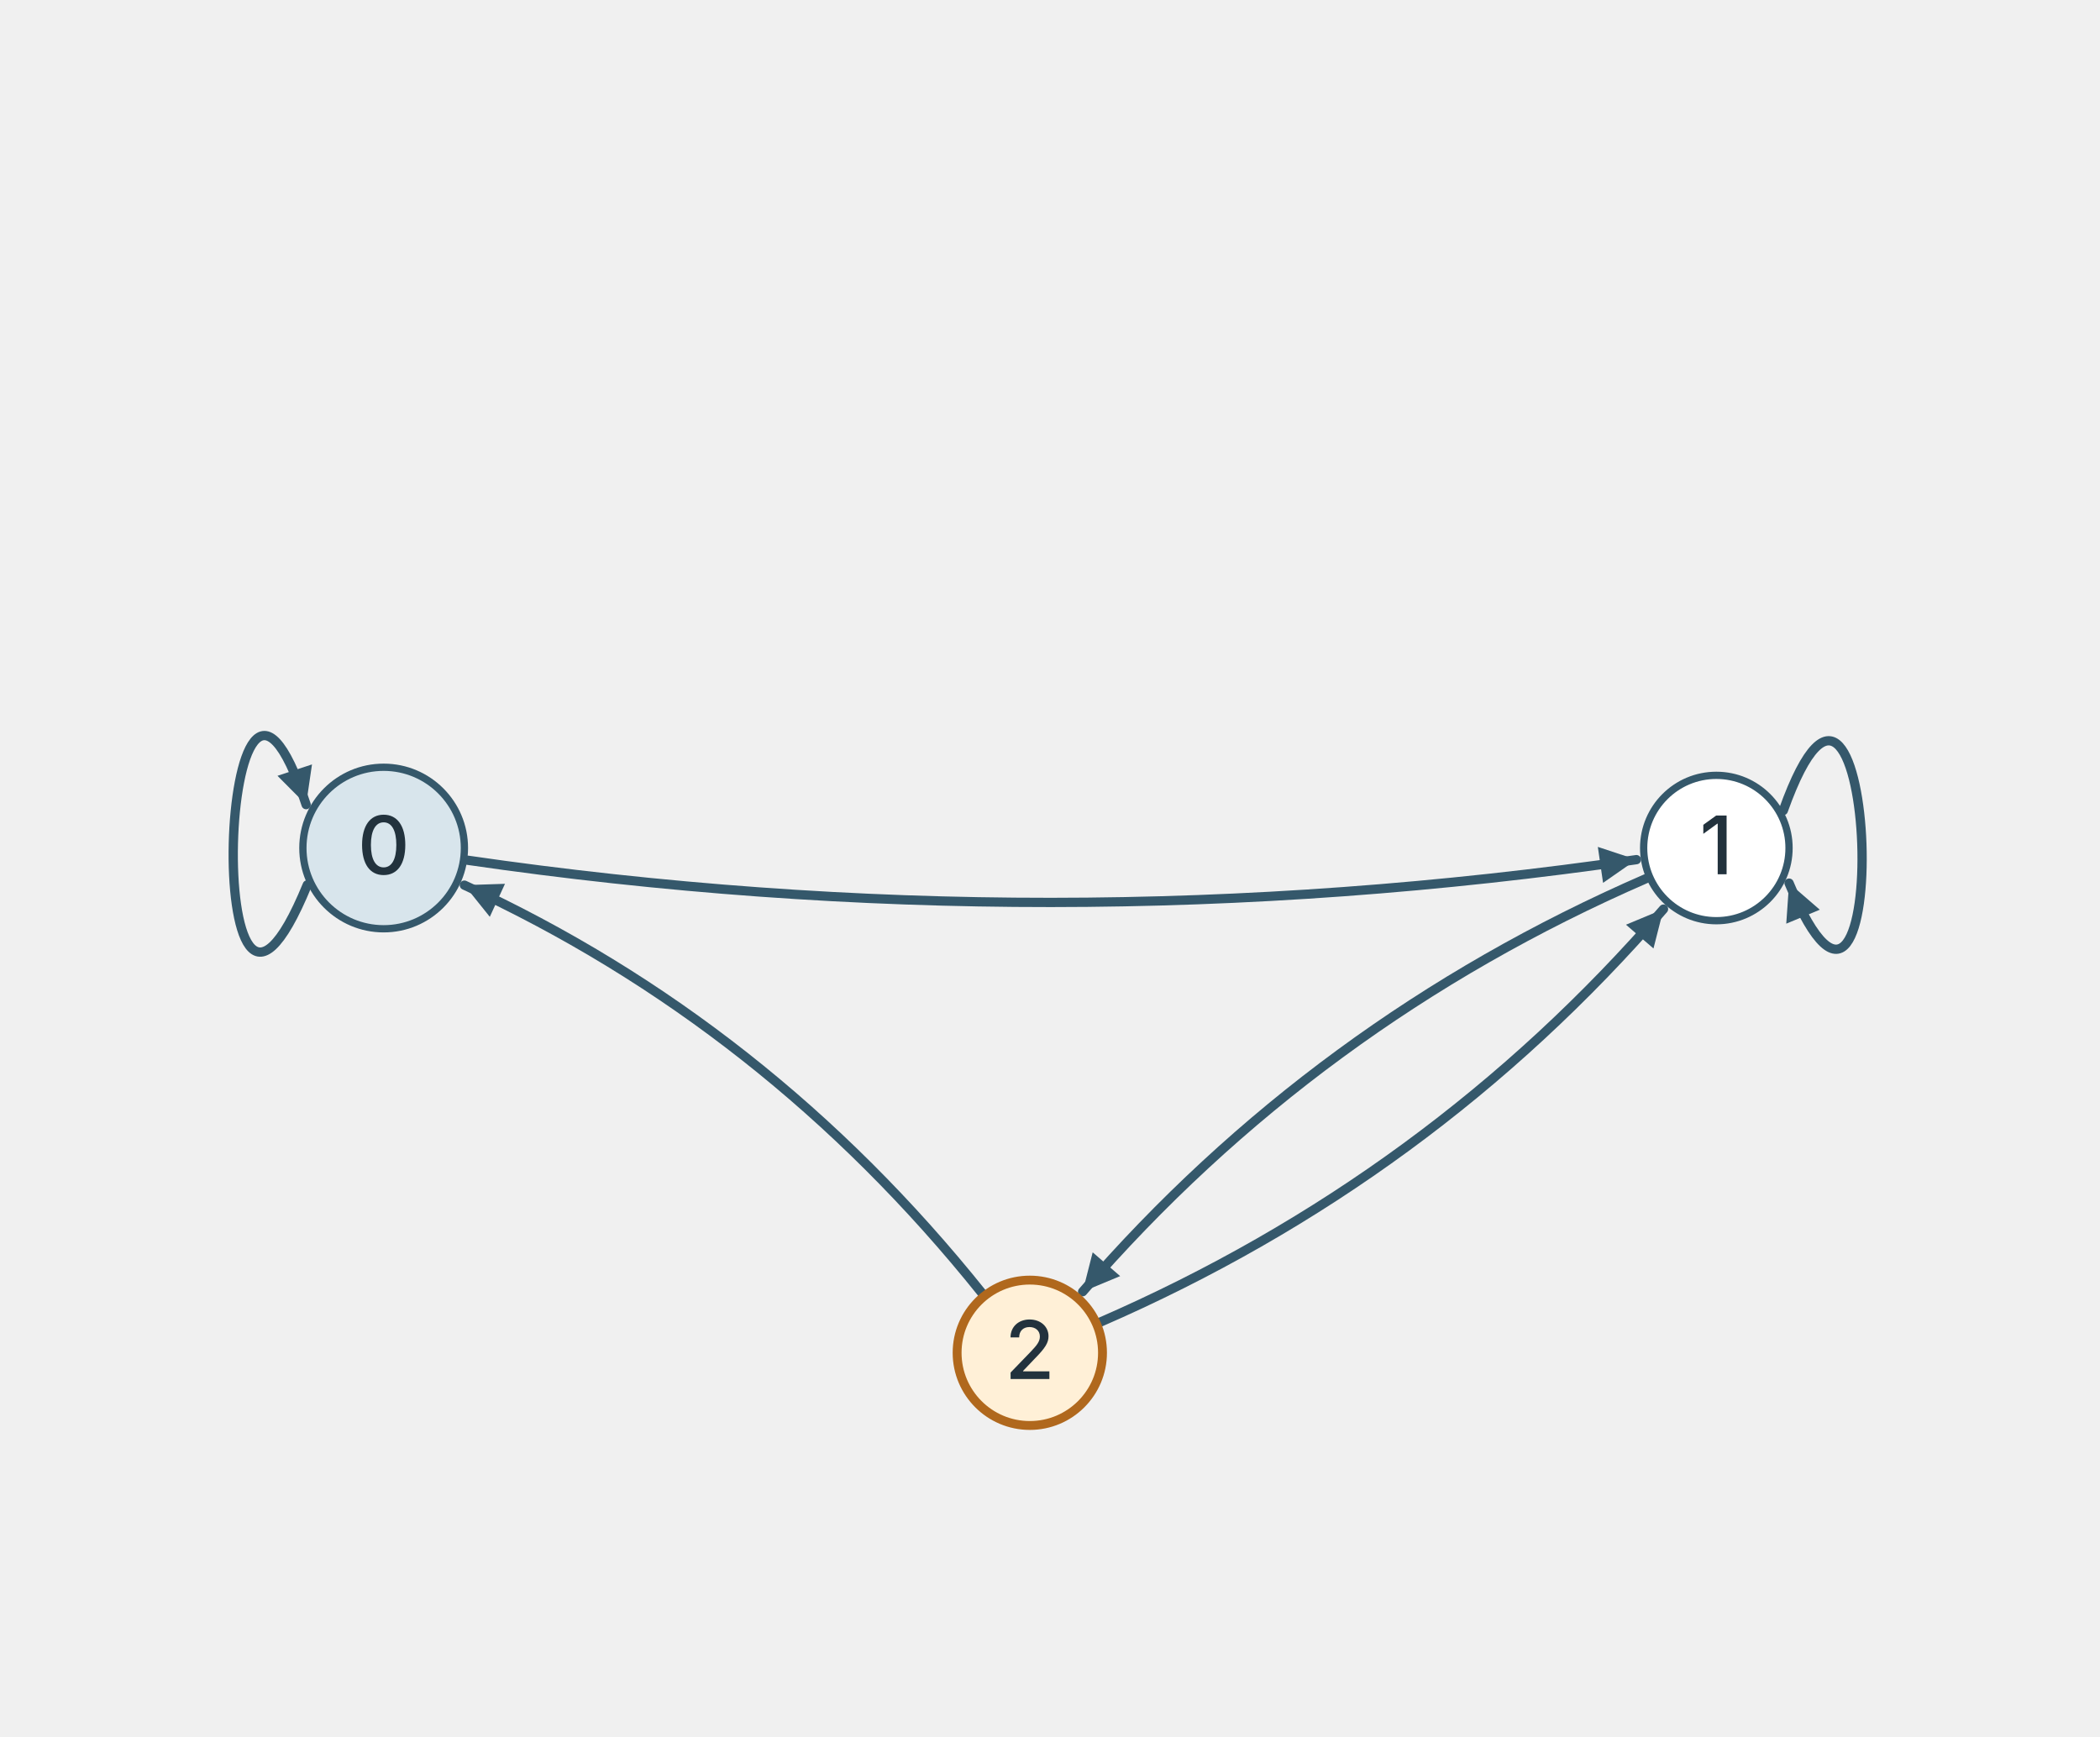
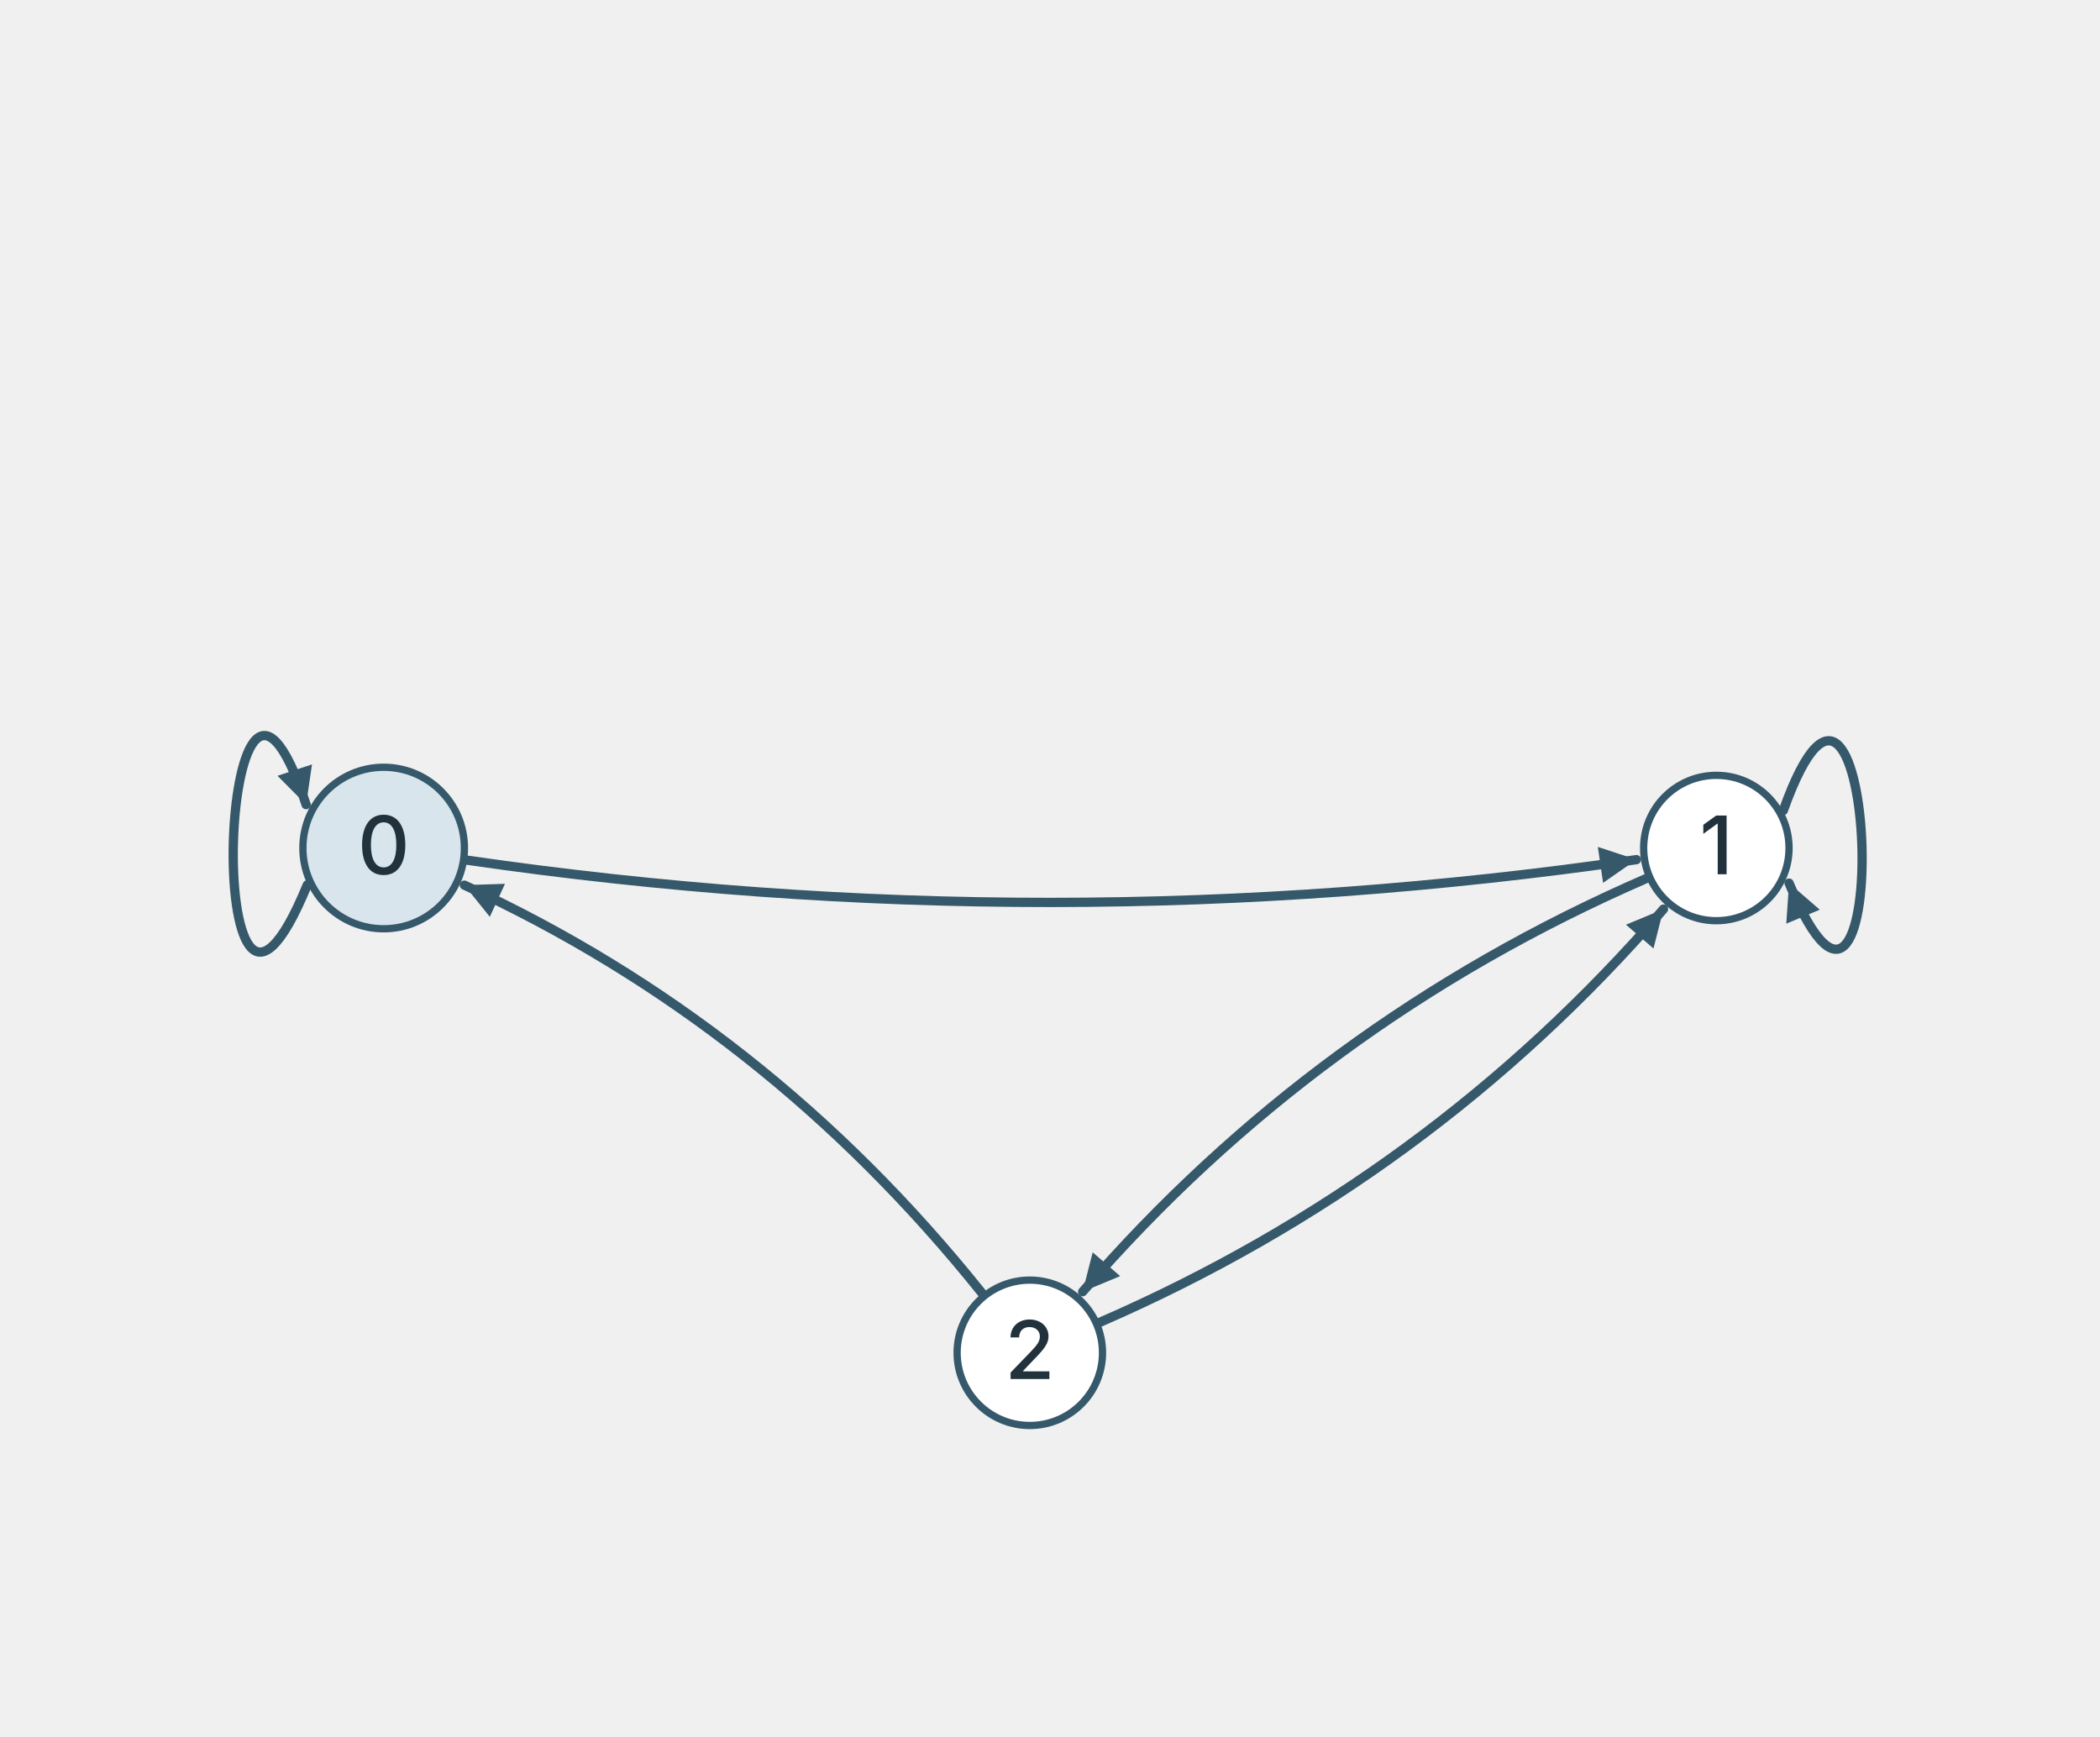
<svg xmlns="http://www.w3.org/2000/svg" width="520" height="430" viewBox="0 0 520 430" role="img" aria-labelledby="title desc">
  <defs>
    <marker id="arrow-base" markerWidth="10" markerHeight="9" refX="9" refY="4.5" orient="auto" markerUnits="userSpaceOnUse">
      <path d="M0,0 L9,4.5 L0,9 Z" fill="#35586b" />
    </marker>
  </defs>
  <g font-family="system-ui,-apple-system,Segoe UI,sans-serif">
    <path class="edge" data-source="0" data-target="0" data-occurrence="0" data-change="base" d="M 76.088,219.129 C 49.445,284.120 54.017,133.258 75.803,199.254" fill="none" stroke="#35586b" stroke-width="2.3" stroke-linecap="round" marker-end="url(#arrow-base)" />
    <path class="edge" data-source="0" data-target="1" data-occurrence="0" data-change="base" d="M 115.781,213.023 Q 260.000,234.000 405.208,212.879" fill="none" stroke="#35586b" stroke-width="2.3" stroke-linecap="round" marker-end="url(#arrow-base)" />
    <path class="edge" data-source="1" data-target="1" data-occurrence="0" data-change="base" d="M 441.579,200.720 C 465.041,135.022 469.507,282.416 443.011,218.694" fill="none" stroke="#35586b" stroke-width="2.3" stroke-linecap="round" marker-end="url(#arrow-base)" />
    <path class="edge" data-source="1" data-target="2" data-occurrence="0" data-change="new" d="M 407.577,217.580 Q 325.783,253.164 268.084,319.873" fill="none" stroke="#35586b" stroke-width="2.3" stroke-linecap="round" marker-end="url(#arrow-base)" />
    <path class="edge" data-source="2" data-target="0" data-occurrence="0" data-change="new" d="M 243.120,320.172 Q 189.775,253.587 114.988,219.192" fill="none" stroke="#35586b" stroke-width="2.3" stroke-linecap="round" marker-end="url(#arrow-base)" />
    <path class="edge" data-source="2" data-target="1" data-occurrence="0" data-change="new" d="M 272.423,327.420 Q 354.217,291.836 411.916,225.127" fill="none" stroke="#35586b" stroke-width="2.3" stroke-linecap="round" marker-end="url(#arrow-base)" />
    <g class="node" data-vertex="0" data-change="base">
      <circle cx="95" cy="210" r="20" fill="#d8e5ec" stroke="#35586b" stroke-width="1.8" />
      <text x="95" y="216.5" text-anchor="middle" font-size="20" font-weight="500" fill="#22323d">0</text>
    </g>
    <g class="node" data-vertex="1" data-change="base">
      <circle cx="425" cy="210" r="18" fill="#fff" stroke="#35586b" stroke-width="1.8" />
      <text x="425" y="216.5" text-anchor="middle" font-size="20" font-weight="500" fill="#22323d">1</text>
    </g>
    <g class="node" data-vertex="2" data-change="new">
-       <circle cx="255" cy="335" r="18" fill="#fff0d7" stroke="#b0681d" stroke-width="2.2" />
+       <circle cx="255" cy="335" r="18" fill="#fff" stroke="#35586b" stroke-width="1.8" />
      <text x="255" y="341.5" text-anchor="middle" font-size="20" font-weight="500" fill="#22323d">2</text>
    </g>
  </g>
</svg>
